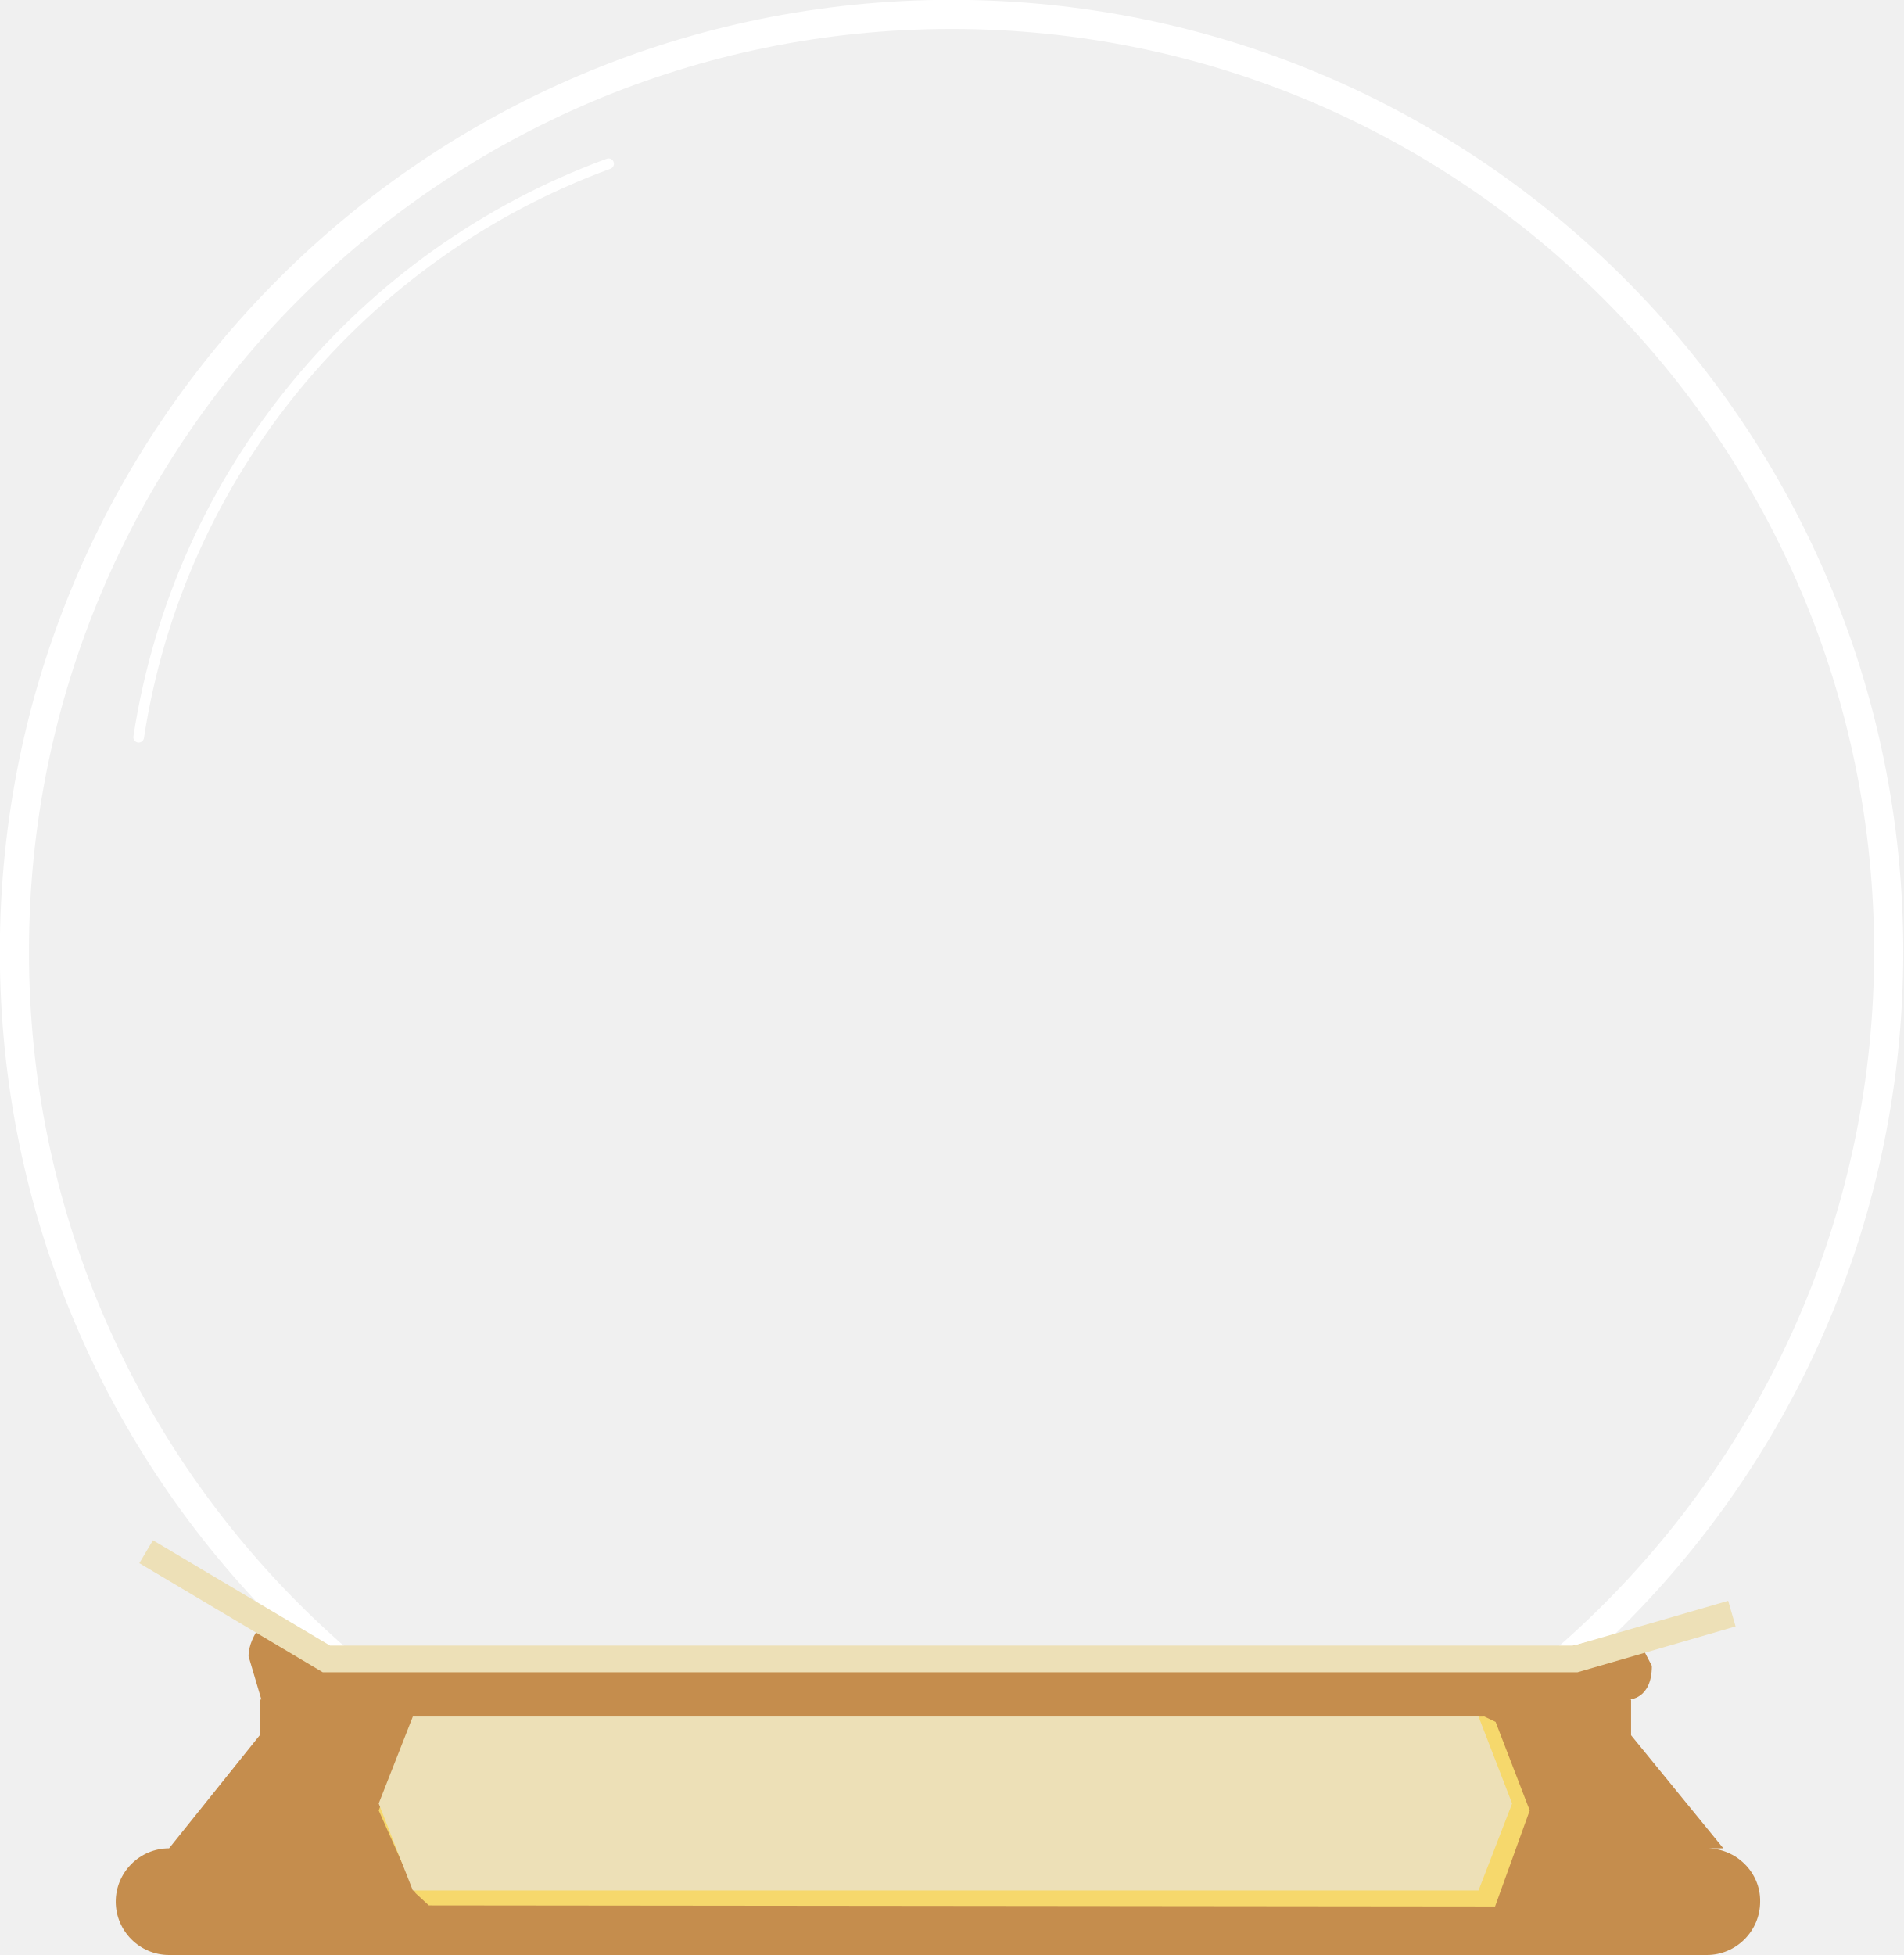
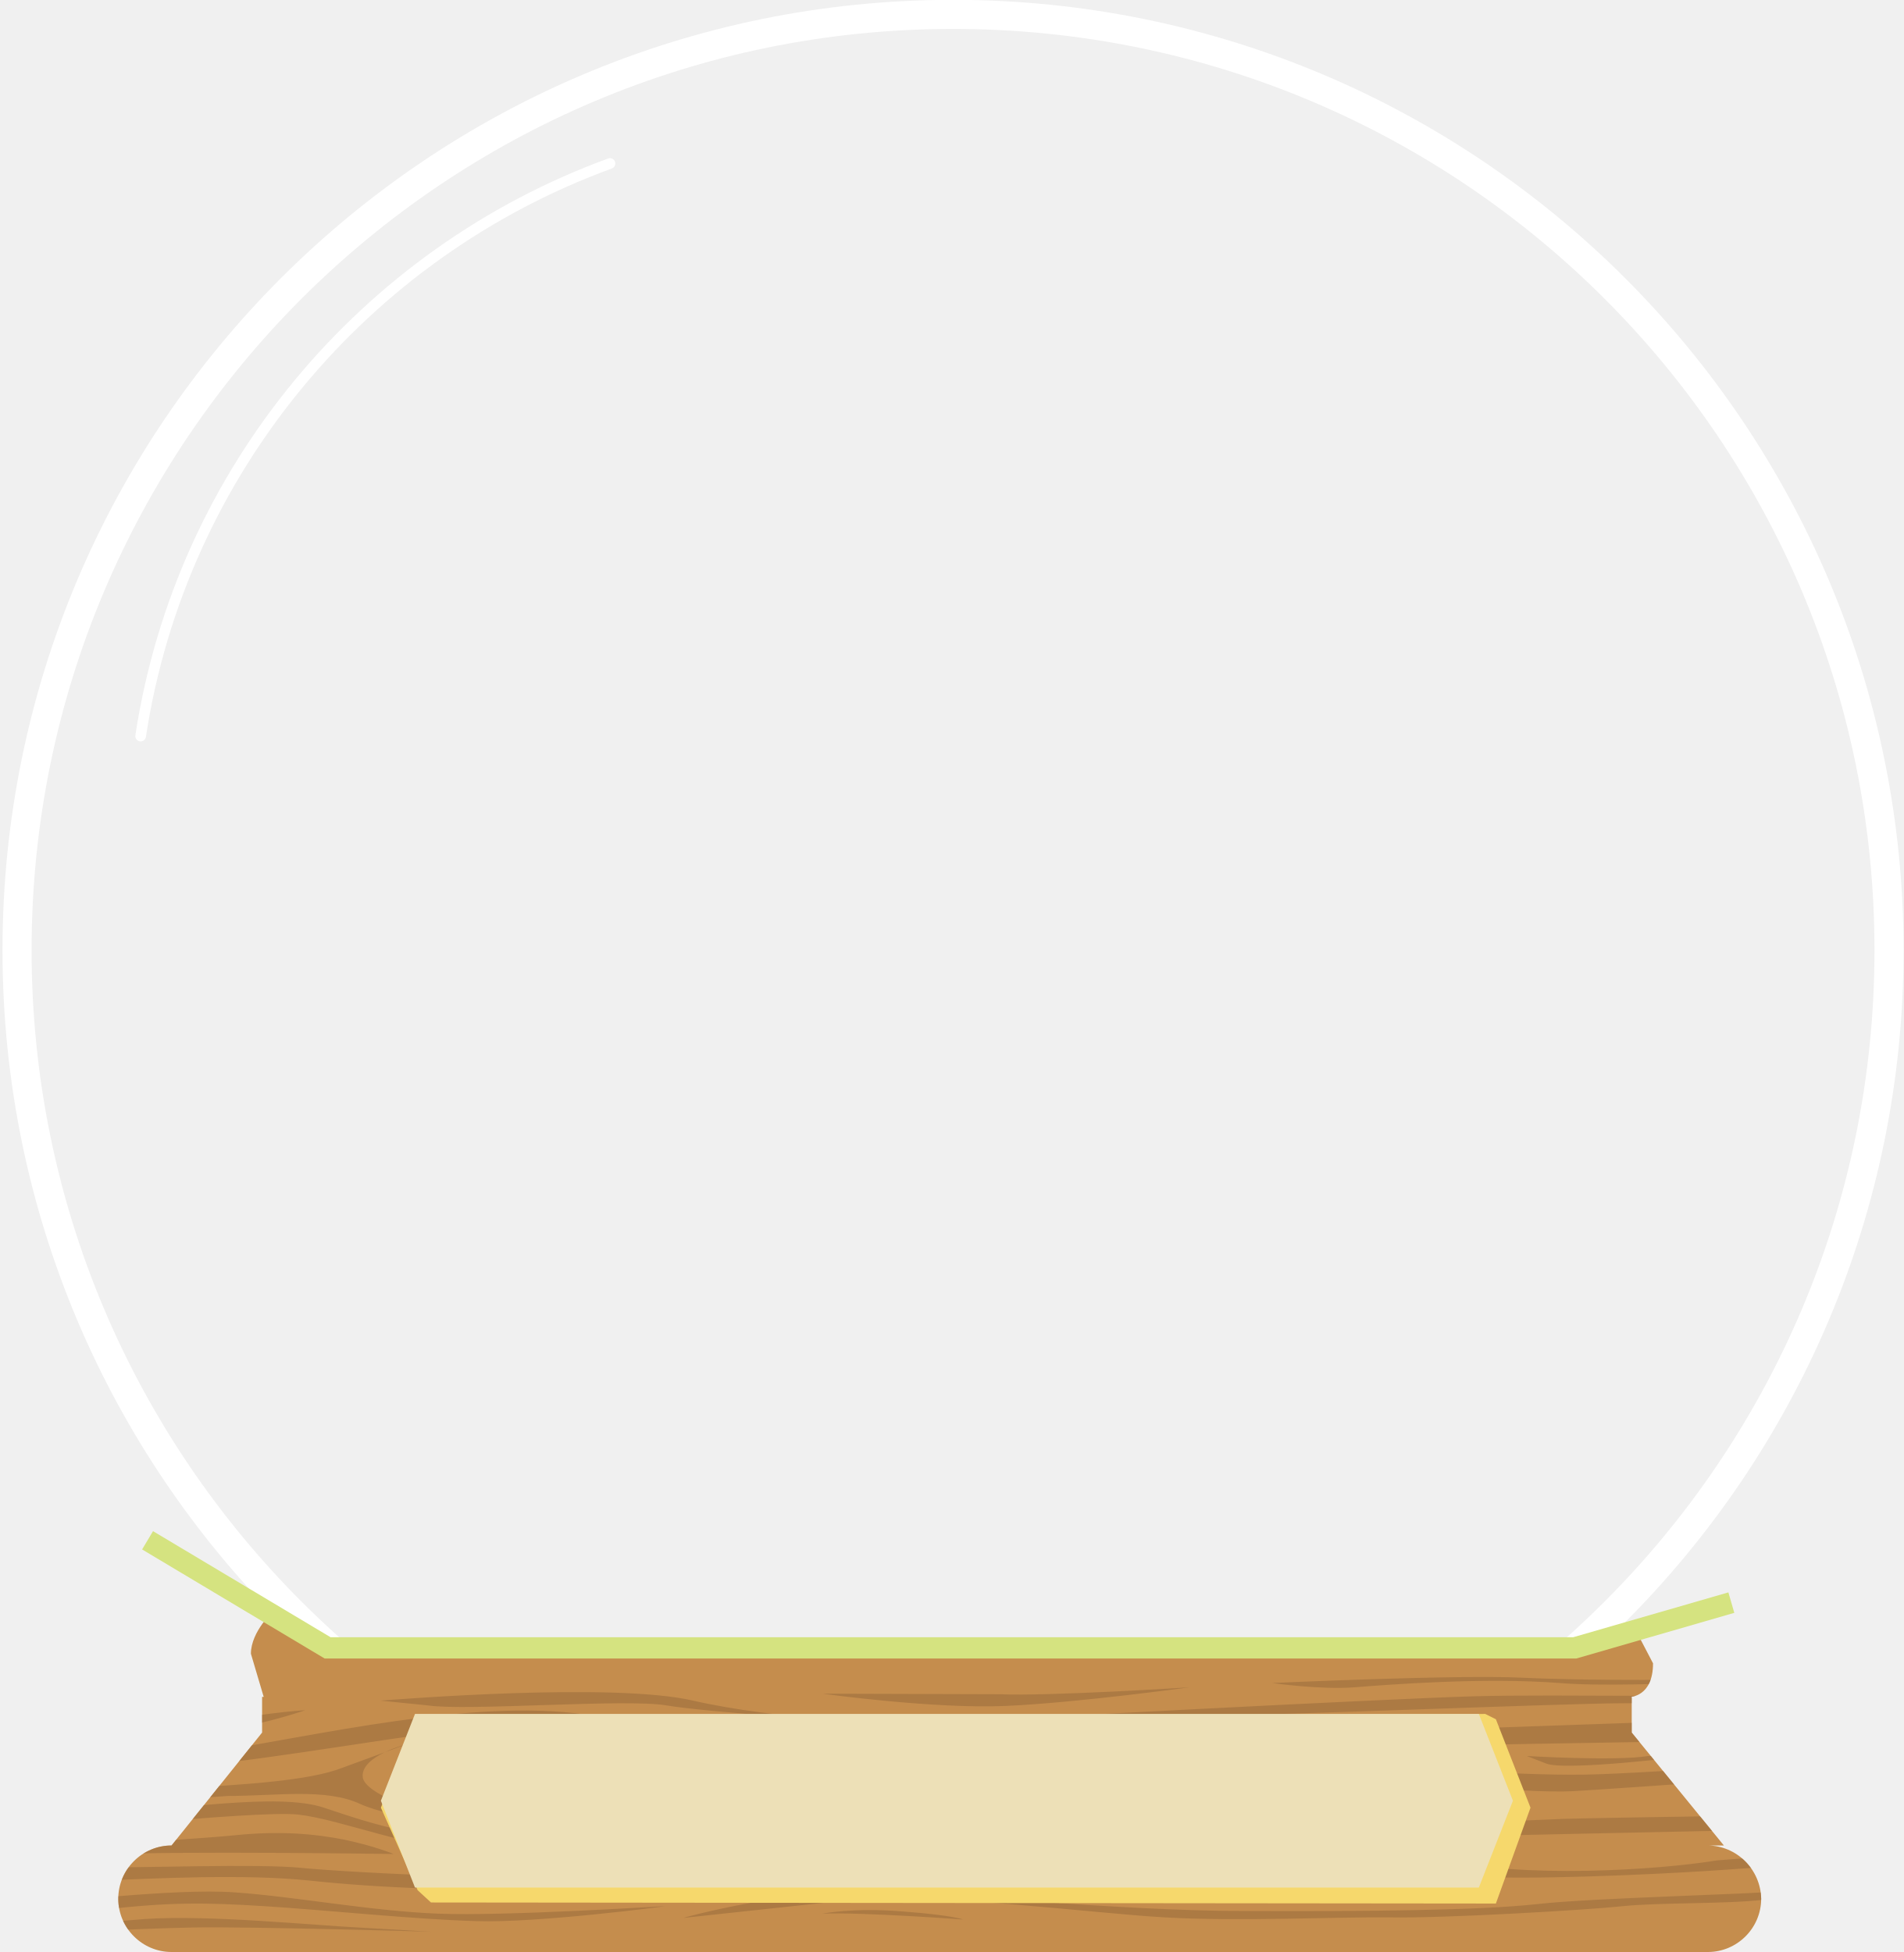
- <svg xmlns="http://www.w3.org/2000/svg" xmlns:xlink="http://www.w3.org/1999/xlink" viewBox="0 0 356.9 366.5" enable-background="new 0 0 356.9 366.5">
-   <circle stroke="#fff" stroke-width="5.461" stroke-miterlimit="10" cx="178.4" cy="178.4" r="175.7" fill="none" />
-   <path d="M2.4 131.3" fill="none" />
-   <path stroke="#fff" stroke-width="2" stroke-linecap="round" stroke-linejoin="round" stroke-miterlimit="10" d="M114.1 30.7c-46.1 16.9-80.5 57.8-88.1 107.5" fill="none" />
-   <path fill="#C58D4D" d="M320 346.5h3.1l-17.3-21.2v-6.7h-.4s4.3 0 4.3-6.3l-3.5-6.7-11.8 3.1h-236.3l-7.2-6.3s-4.3 3.9-4.3 8.1l2.4 8.1h-.3v6.7l-17 21.2c-5.5 0-10 4.5-10 10s4.5 10 10 10h288.3c5.5 0 10-4.5 10-10 .1-5.5-4.5-10-10-10z" />
+ <svg xmlns="http://www.w3.org/2000/svg" xmlns:xlink="http://www.w3.org/1999/xlink" viewBox="0 0 357.4 366.5" enable-background="new 0 0 357.4 366.5">
+   <circle stroke="#fff" stroke-width="5.461" stroke-miterlimit="10" cx="178.9" cy="178.4" r="175.7" fill="none" />
+   <path d="M2.9 131.3" fill="none" />
+   <path stroke="#fff" stroke-width="2" stroke-linecap="round" stroke-linejoin="round" stroke-miterlimit="10" d="M114.5 30.7c-46 16.8-80.5 57.7-88.1 107.5" fill="none" />
+   <path fill="#C58D4D" d="M320.5 346.5h3.1l-17.3-21.2v-6.7h-.3s4.3 0 4.3-6.3l-3.5-6.7-11.8 3.1h-236.4l-7.2-6.3s-4.3 3.9-4.3 8.1l2.4 8.1h-.3v6.7l-17 21.2c-5.5 0-10 4.5-10 10s4.5 10 10 10h288.4c5.5 0 10-4.5 10-10-.1-5.5-4.6-10-10.1-10z" />
  <defs>
-     <path id="a" d="M320 346.5h3.1l-17.3-21.2v-6.7h-.4s4.3 0 4.3-6.3l-3.5-6.7-11.8 3.1h-236.3l-7.2-6.3s-4.3 3.9-4.3 8.1l2.4 8.1h-.3v6.7l-17 21.2c-5.5 0-10 4.5-10 10s4.5 10 10 10h288.3c5.5 0 10-4.5 10-10 .1-5.5-4.5-10-10-10z" />
+     <path id="a" d="M320.5 346.5h3.1l-17.3-21.2v-6.7h-.3s4.3 0 4.3-6.3l-3.5-6.7-11.8 3.1h-236.4l-7.2-6.3s-4.3 3.9-4.3 8.1l2.4 8.1h-.3v6.7l-17 21.2c-5.5 0-10 4.5-10 10s4.5 10 10 10h288.4c5.5 0 10-4.5 10-10-.1-5.5-4.6-10-10.1-10z" />
  </defs>
-   <clipPath>
+   <clipPath id="b">
    <use xlink:href="#a" overflow="visible" />
  </clipPath>
-   <path stroke="#EDE0B7" stroke-width="5" stroke-miterlimit="10" fill="none" d="M27.4 290.9l33.8 20.1h234.2l29.3-8.5" />
-   <path fill="#F6D86C" d="M80.4 357.2l-2.5-2.3-6.9-15.5 6.5-16.6 200.8-1 2.1 1 6.4 16.6-6.5 18z" />
-   <path fill="#EDE0B7" d="M77.4 354.4l-6.4-16.3 6.4-16.3h199.8l6.3 16.3-6.3 16.3z" />
+   <g clip-path="url(#b)" fill-rule="evenodd" clip-rule="evenodd" fill="#9A6C3D">
+     <path d="M90.8 403.1c-.1.1-.4 0-.5 0 .1-.1.4 0 .5 0zM66.3 404.7h-.7l-.4-.1 1.1.1zM73.9 403.3c.1.1-.4 0-.7 0-.1 0 .5.1.7 0zM72 403.3c.1.1-.4 0-.7 0h.7zM62.9 403.2c-.4.1-.8 0-1.3 0 .1 0 .9.1 1.3 0z" />
+   </g>
+   <path stroke="#D5E380" stroke-width="4" stroke-miterlimit="10" fill="none" d="M27.7 289.2l33.8 20.2h234.1l29.4-8.5" />
+   <defs>
+     <path id="c" d="M320.5 346.5h3.1l-17.3-21.2v-6.7h-.3s4.3 0 4.3-6.3l-3.5-6.7-11.8 3.1h-236.4l-7.2-6.3s-4.3 3.9-4.3 8.1l2.4 8.1h-.3v6.7l-17 21.2c-5.5 0-10 4.5-10 10s4.5 10 10 10h288.4c5.5 0 10-4.5 10-10-.1-5.5-4.6-10-10.1-10z" />
+   </defs>
+   <clipPath id="d">
+     <use xlink:href="#c" overflow="visible" />
+   </clipPath>
+   <g opacity=".58" clip-path="url(#d)">
+     <path fill="#9A6C3D" d="M-28.4 331.4s46.3 1 67.3-2.3 49.8-10.2 70.9-7.2c21.1 2.9 41.1 5.8 70.3 5.5 29.2-.3 169.9-5.5 169.9-5.5l-1.1 4.5s-115.8 1.8-144.2 2.8c-28.4.9-54.1 2.1-64.5 0-10.4-2.1-31.3-6.3-43.2-5.6s-38 5.4-54.2 7.3c-16.2 1.9-69.9 2.9-69.9 2.9l-1.3-2.4zM57.3 321.1s-16.5 6-39.9 6.3h-47.1l.5-1.7s20.9 1.4 30.9 1.1 25.4.1 35.4-2.5 20.2-3.2 20.2-3.2zM-26.3 318.1s25.7 2.5 33.9 3.1c8.2.6 35.1-3.1 35.1-3.1s-19.4 7.1-30.1 6.2c-10.8-.9-39.4-4.6-39.4-4.6l.5-1.6zM102.4 327.4s-1.3 0-3.5.1c-1.1.1-2.4.1-4 .3-1.5.2-3.2.3-5.1.6-1.9.3-3.9.6-5.9 1.2-.9.3-1.8.8-2.5 1.6-.7.7-1.3 1.6-1.5 2.5-.2.9 0 1.5.7 2s1.7.9 2.8 1.1c1.1.2 2.3.3 3.5.4l1.9.1h1.8c2.4 0 4.9-.1 7.3-.2 2.4-.2 4.8-.5 7.1-.8 2.3-.4 4.5-.9 6.5-1.5 1-.4 1.9-.7 2.6-1.3h.1l.1-.1c.1-.1.1-.1.1-.2.1-.1.1-.3.1-.5 0-.3-.3-.7-.6-1-1.3-1.2-3-1.9-4.4-2.5-1.4-.6-2.7-.9-3.8-1.2-1.1-.2-1.9-.4-2.5-.4-.5-.2-.8-.2-.8-.2zm0 0s1.3 0 3.4.4c1.1.2 2.4.5 3.9 1s3.1 1 4.7 2.2c.4.3.8.7 1 1.3.1.3.1.7 0 1l-.3.4-.1.1-.1.1-.1.1c-.8.8-1.8 1.3-2.8 1.9-2 1-4.2 1.8-6.5 2.4-2.3.6-4.8 1.2-7.3 1.5-2.5.4-5.1.5-7.7.5l-2-.1-1.9-.1c-1.3-.1-2.6-.3-3.9-.7-1.3-.4-2.6-.9-3.8-1.9-.6-.6-1.1-1.3-1.2-2.2-.2-.8 0-1.7.2-2.4.5-1.4 1.4-2.4 2.4-3.1 1-.8 2.1-1.4 3.3-1.6 2.2-.4 4.3-.5 6.2-.6 1.9-.1 3.6-.1 5.2-.2 1.5 0 2.9-.1 4-.1 2.1.1 3.4.1 3.4.1zM100.1 332s-8.8-1.8-9.4 0c-.6 1.8 3.8 1.2 3.8 1.2 5.3 1 5.6-1.2 5.6-1.2zM-29.6 339s50.6-2.5 62.8-3.2 24.8-1.4 31.1-3.9l12-4.4s-8.7 2.2-8.2 6.2 17.5 8.5 17.5 8.5-11.5-.6-18-3.5c-6.5-3-15.6-1.5-24.8-1.5l-71.4 5-1-3.2zM-28.9 345.7s33.2-4.3 47.7-5.1 33.3-4.1 42-1.2c8.7 2.9 20 6.9 34.5 5.4s23.7-9.7 29-11c5.2-1.3 25.8-.3 36.8-.3 11 0 74.2-2.6 86.7-2.3 12.5.3 36.3 2.2 49.5 2 13.2-.2 52.6-3.4 52.6-3.4l1.3 2.6s-46.8 3.4-55.9 3.9-33.9-2.1-43.1-2.8c-9.2-.7-26 .1-41.2.3-15.2.2-61.9 2.4-68.4 2.1-6.6-.4-13.1-.4-18.3 1.9s-17.7 11.7-32.5 10.5-27.8-6.7-35.8-7.6-52.2 3.9-65.9 5.1l-20 1.3 1-1.4zM286.6 329.7s16.7 1 22.8 0h7.6s-23.2 2.9-26.8 1.4l-3.6-1.4zM-31.4 349.6s66.7-4.1 75.3-5 15-.3 20.7.8c5.7 1.2 9.3 2.7 9.3 2.7s-41.2-.6-53.8.1c-12.7.7-48.5 3.9-48.5 3.9l-3-2.5zM71.4 319.3c3-.2 43.5-3.5 58.7 0s39.3 4.8 47.8 4.2c8.5-.7 81.7-4.5 98.4-5 16.7-.5 50.4.5 58.6-.8 8.2-1.2 14.2-1.7 14.2-1.7l-1 3s-33 .8-43.5.8-66.3 2.3-76.7 2.3c-10.3 0-50 3.3-59 2.2s-36.2-2.8-43.8-4.1-37.5 1.1-44.8 0l-8.9-.9zM154.4 318s20.9 2.9 34.4 2.3c13.5-.6 34.5-3.5 34.5-3.5s-26.3 1.7-35.7 1.3l-33.2-.1zM238.8 316s34.5-1.6 47-1 34.3.5 40.7 0l18.4-2.2v1.6s-37.7 2.8-52.1 1.6c-14.3-1.1-32.2.3-38.5.8-6.4.5-15.5-.8-15.5-.8zM123.8 344.2c4.3-3.1 6.3-6.3 19.2-6.6 12.8-.3 55.3 1.2 63.8 0s27.8-4.2 38-2.3c10.2 1.8 26.7 3.7 30.3 3.7h5.3s-4.5.3-17.5.5-16.5-2.3-26.8-2.5c-10.3-.2-26.2 3.4-40.8 3.6-14.7.2-34.5-1.6-40.8-1.1-6.3.5-10 .3-18.5 2.7-8.6 2.4-12.2 2-12.2 2zM-29.6 356.8s28.3-6.1 42.3-6.1c14 0 36-.8 43.8 0 7.8.8 48.2 3 57.3 1s19-6.3 37.8-8.2c18.8-1.8 44.2.2 53.5.8 9.3.6 17.2 1.1 33.7 0 16.5-1.1 44-2.4 54.8-2.8 10.8-.3 55.5-.9 55.5-.9v2.6s-35.2.7-52.7 1.1c-17.5.4-46.3.9-56.5 1.9-10.2 1-37 4.3-50.2 2-13.2-2.2-10.3-4.5-28.2-2.2-17.8 2.3-32.8 7.7-53 8.5-20.2.8-38.2-.1-50.3-1.4-12.2-1.3-29.3-.4-39.4 0-10.1.4-23.9 1.2-31.9 2.2l-15.3 2.7-1.2-1.2zM226.9 340.6s6-2.6 11-1.6 2.2.6-1 1.6c-3.1 1-7.8 1.8-10 0zM-28.4 360.8s14.3-2 27.2-2.8c12.8-.8 33.7-3.5 45.2-2.7 11.5.8 25.5 3.5 38.2 4 12.7.5 41.8-1.4 42.5-1.4s-24 3.2-35.3 2.8c-11.3-.3-28.5-2.1-39.7-2.8-11.2-.7-17.8-.8-30.7.7l-48.5 4 1.1-1.8zM-5.9 363.5s21.2-2.3 33.2-3.2c12-.8 31.7 1.2 40 1.6l13.7.8s-33.8-1-44.8-.8c-11.1.2-33.3 1.4-42.1 1.6zM130.9 355.2s18.1-7.5 28.8-6.9c10.7.7 23.4 4.7 34 4.8 10.7.1 36.5-1.1 43-2.4s18.3-5.5 33.5-1.7 41.3 2.1 52.1.3l24.3-1.9v1.9s-15.3 1.3-26.4 2c-11 .7-33.8 1.7-43.9 1-10.1-.7-7.4-5-24.3-1.7-16.8 3.3-46.2 5.7-59.2 4.5s-26.8-5.4-35.4-4.5c-8.5.9-26.5 4.6-26.5 4.6zM128.3 360.1c.7-.3 19.2-5.1 33.5-5 14.3.2 48.5 3.7 71.5 3.7 23 .1 44.5-.1 55.3-1.3 10.8-1.2 40-1.8 46.8-2.5 6.8-.7 15.9 0 15.9 0v1.7s-13.9-.8-20.4 0c-6.5.8-19.8.5-26.3 1.2s-33.5 2.3-43.8 2.1c-10.3-.1-28.3.8-42.2 0s-40.6-4.4-57.8-3.4l-32.5 3.5zM154.4 359.3s5.8-1.2 15.2-.4c9.3.7 11.2 1.5 11.2 1.5s-18.9-1.4-26.4-1.1z" />
+   </g>
+   <g clip-path="url(#d)" fill-rule="evenodd" clip-rule="evenodd" fill="#9A6C3D">
+     <path d="M90.8 403.1c-.1.1-.4 0-.5 0 .1-.1.4 0 .5 0zM66.3 404.7h-.7l-.4-.1 1.1.1zM73.9 403.3c.1.1-.4 0-.7 0-.1 0 .5.1.7 0zM72 403.3c.1.1-.4 0-.7 0h.7zM62.9 403.2c-.4.1-.8 0-1.3 0 .1 0 .9.1 1.3 0z" />
+   </g>
+   <path fill="#F6D86C" d="M80.9 357.2l-2.5-2.3-6.9-15.5 6.5-16.6 200.8-1 2 1 6.5 16.6-6.5 18z" />
+   <path fill="#EDE0B7" d="M77.9 354.4l-6.4-16.3 6.4-16.3h199.7l6.4 16.3-6.4 16.3z" />
</svg>
